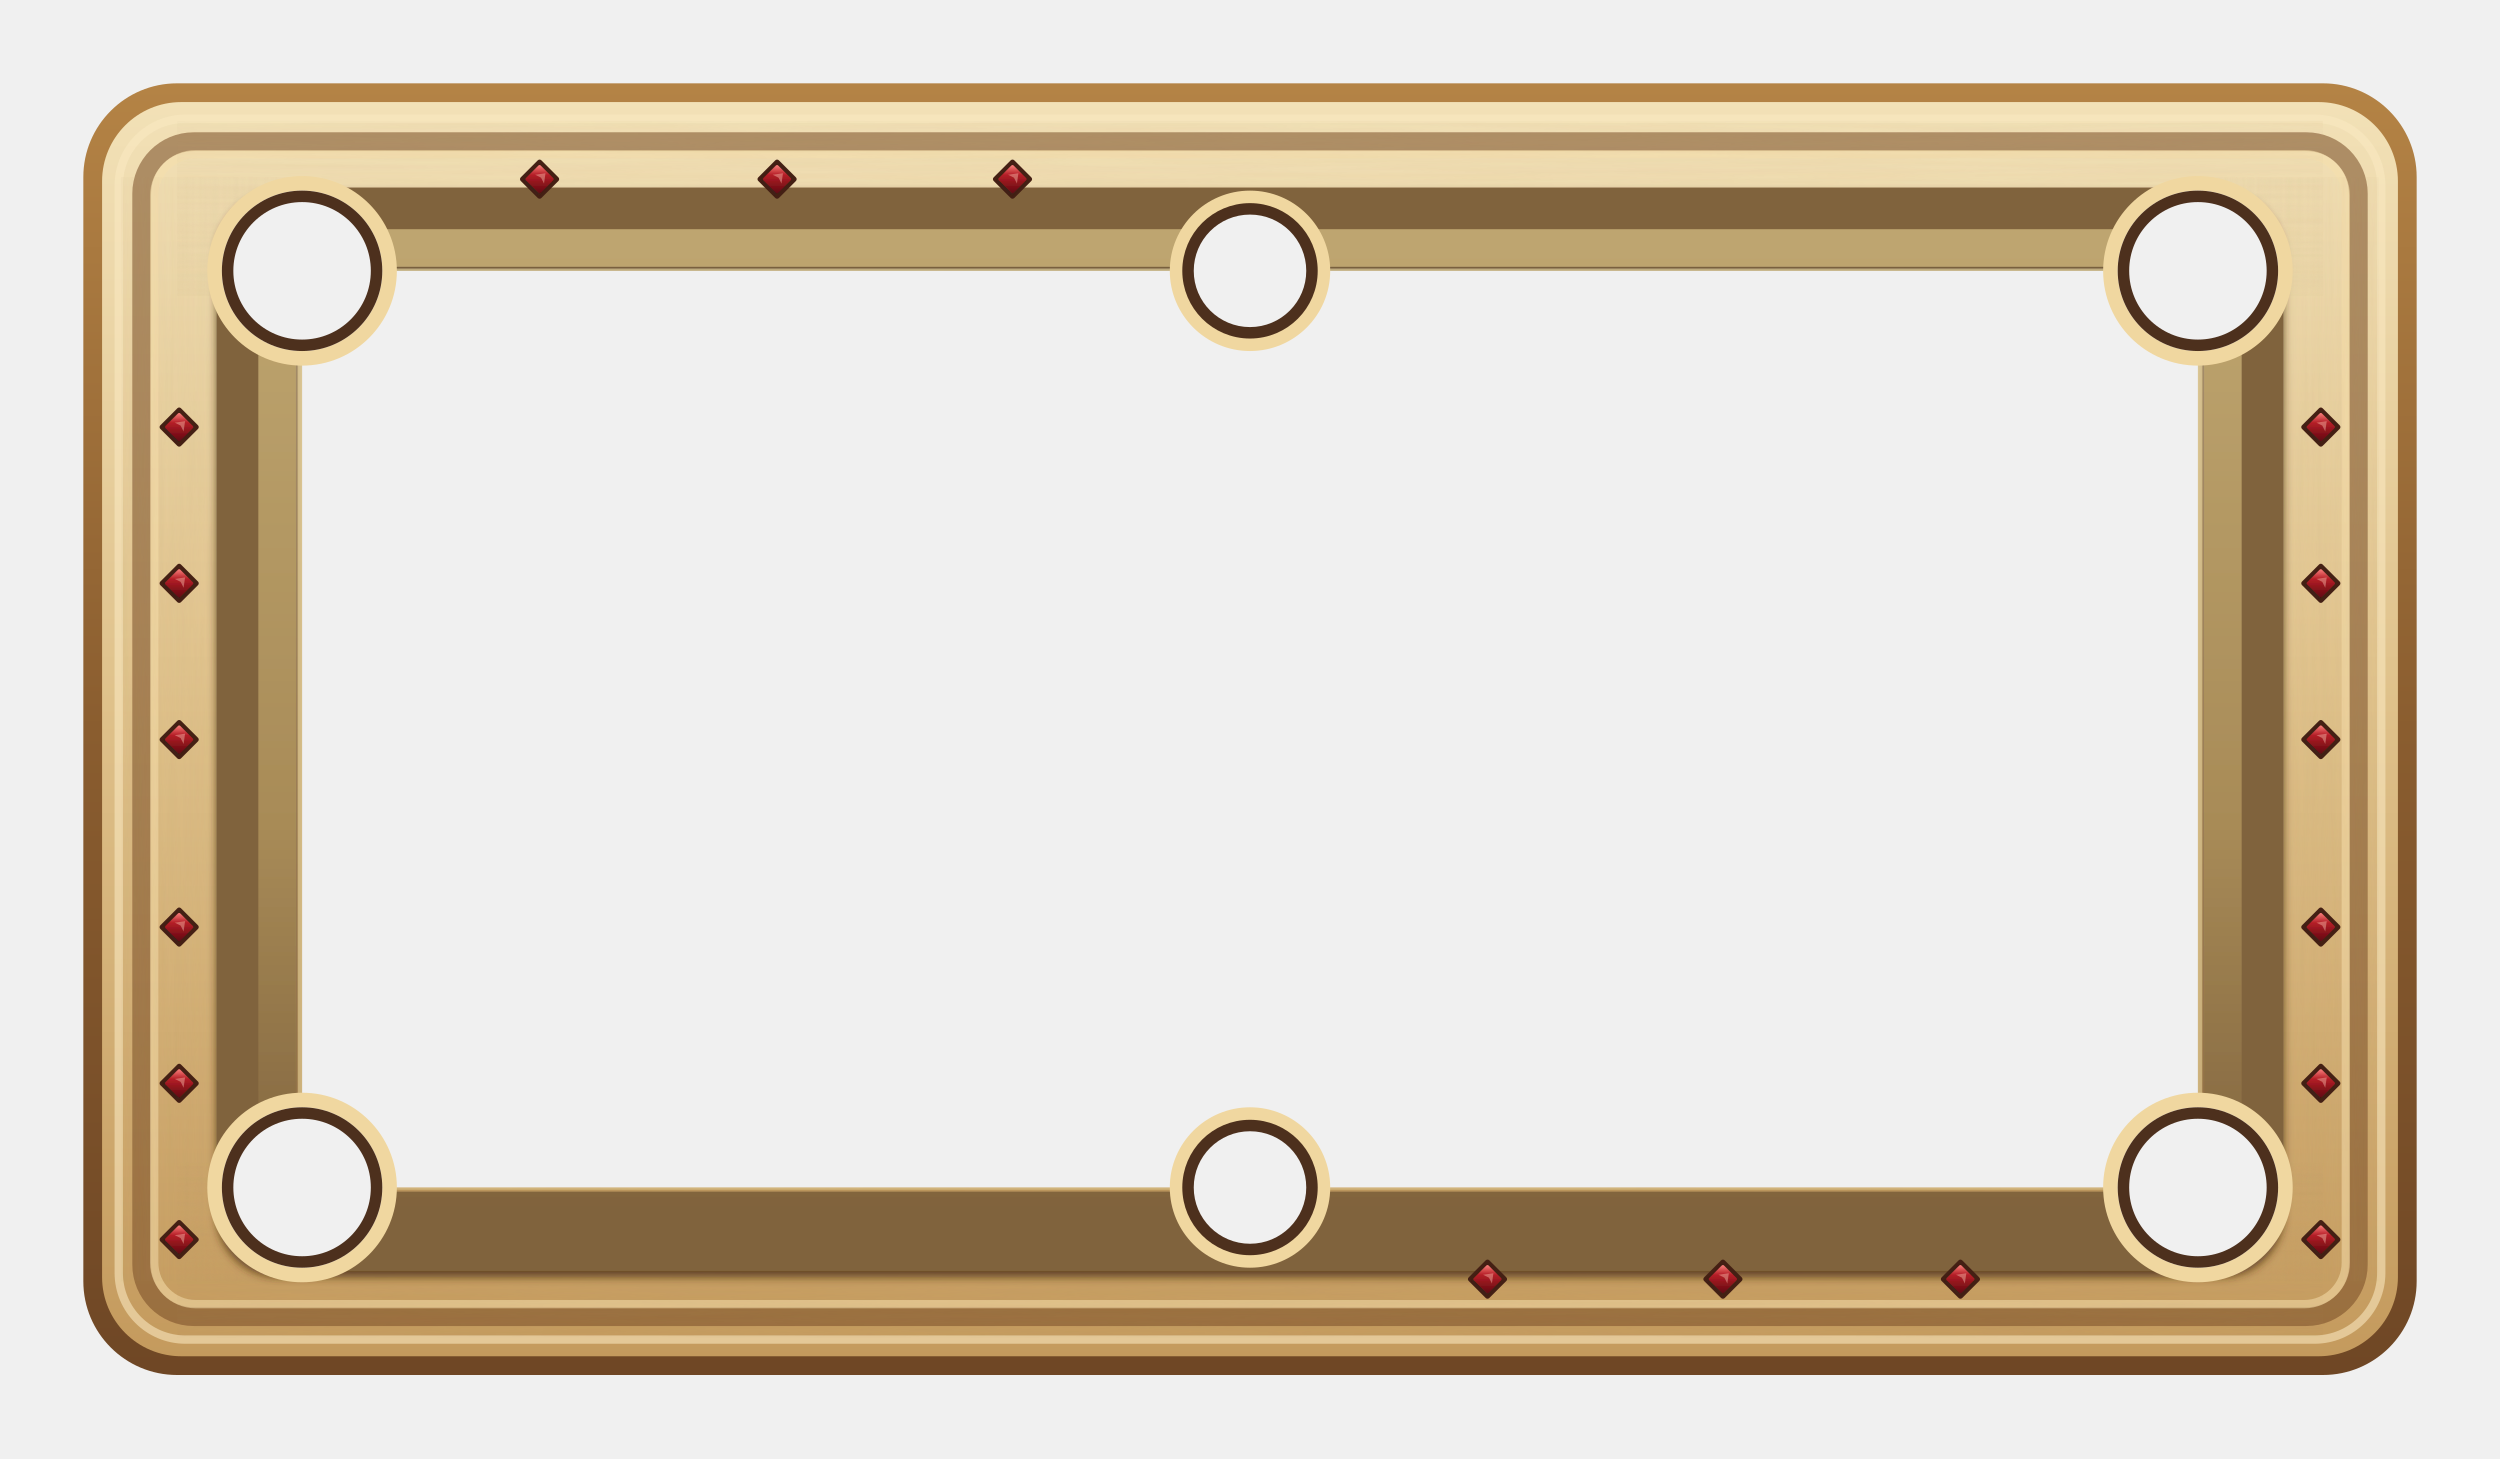
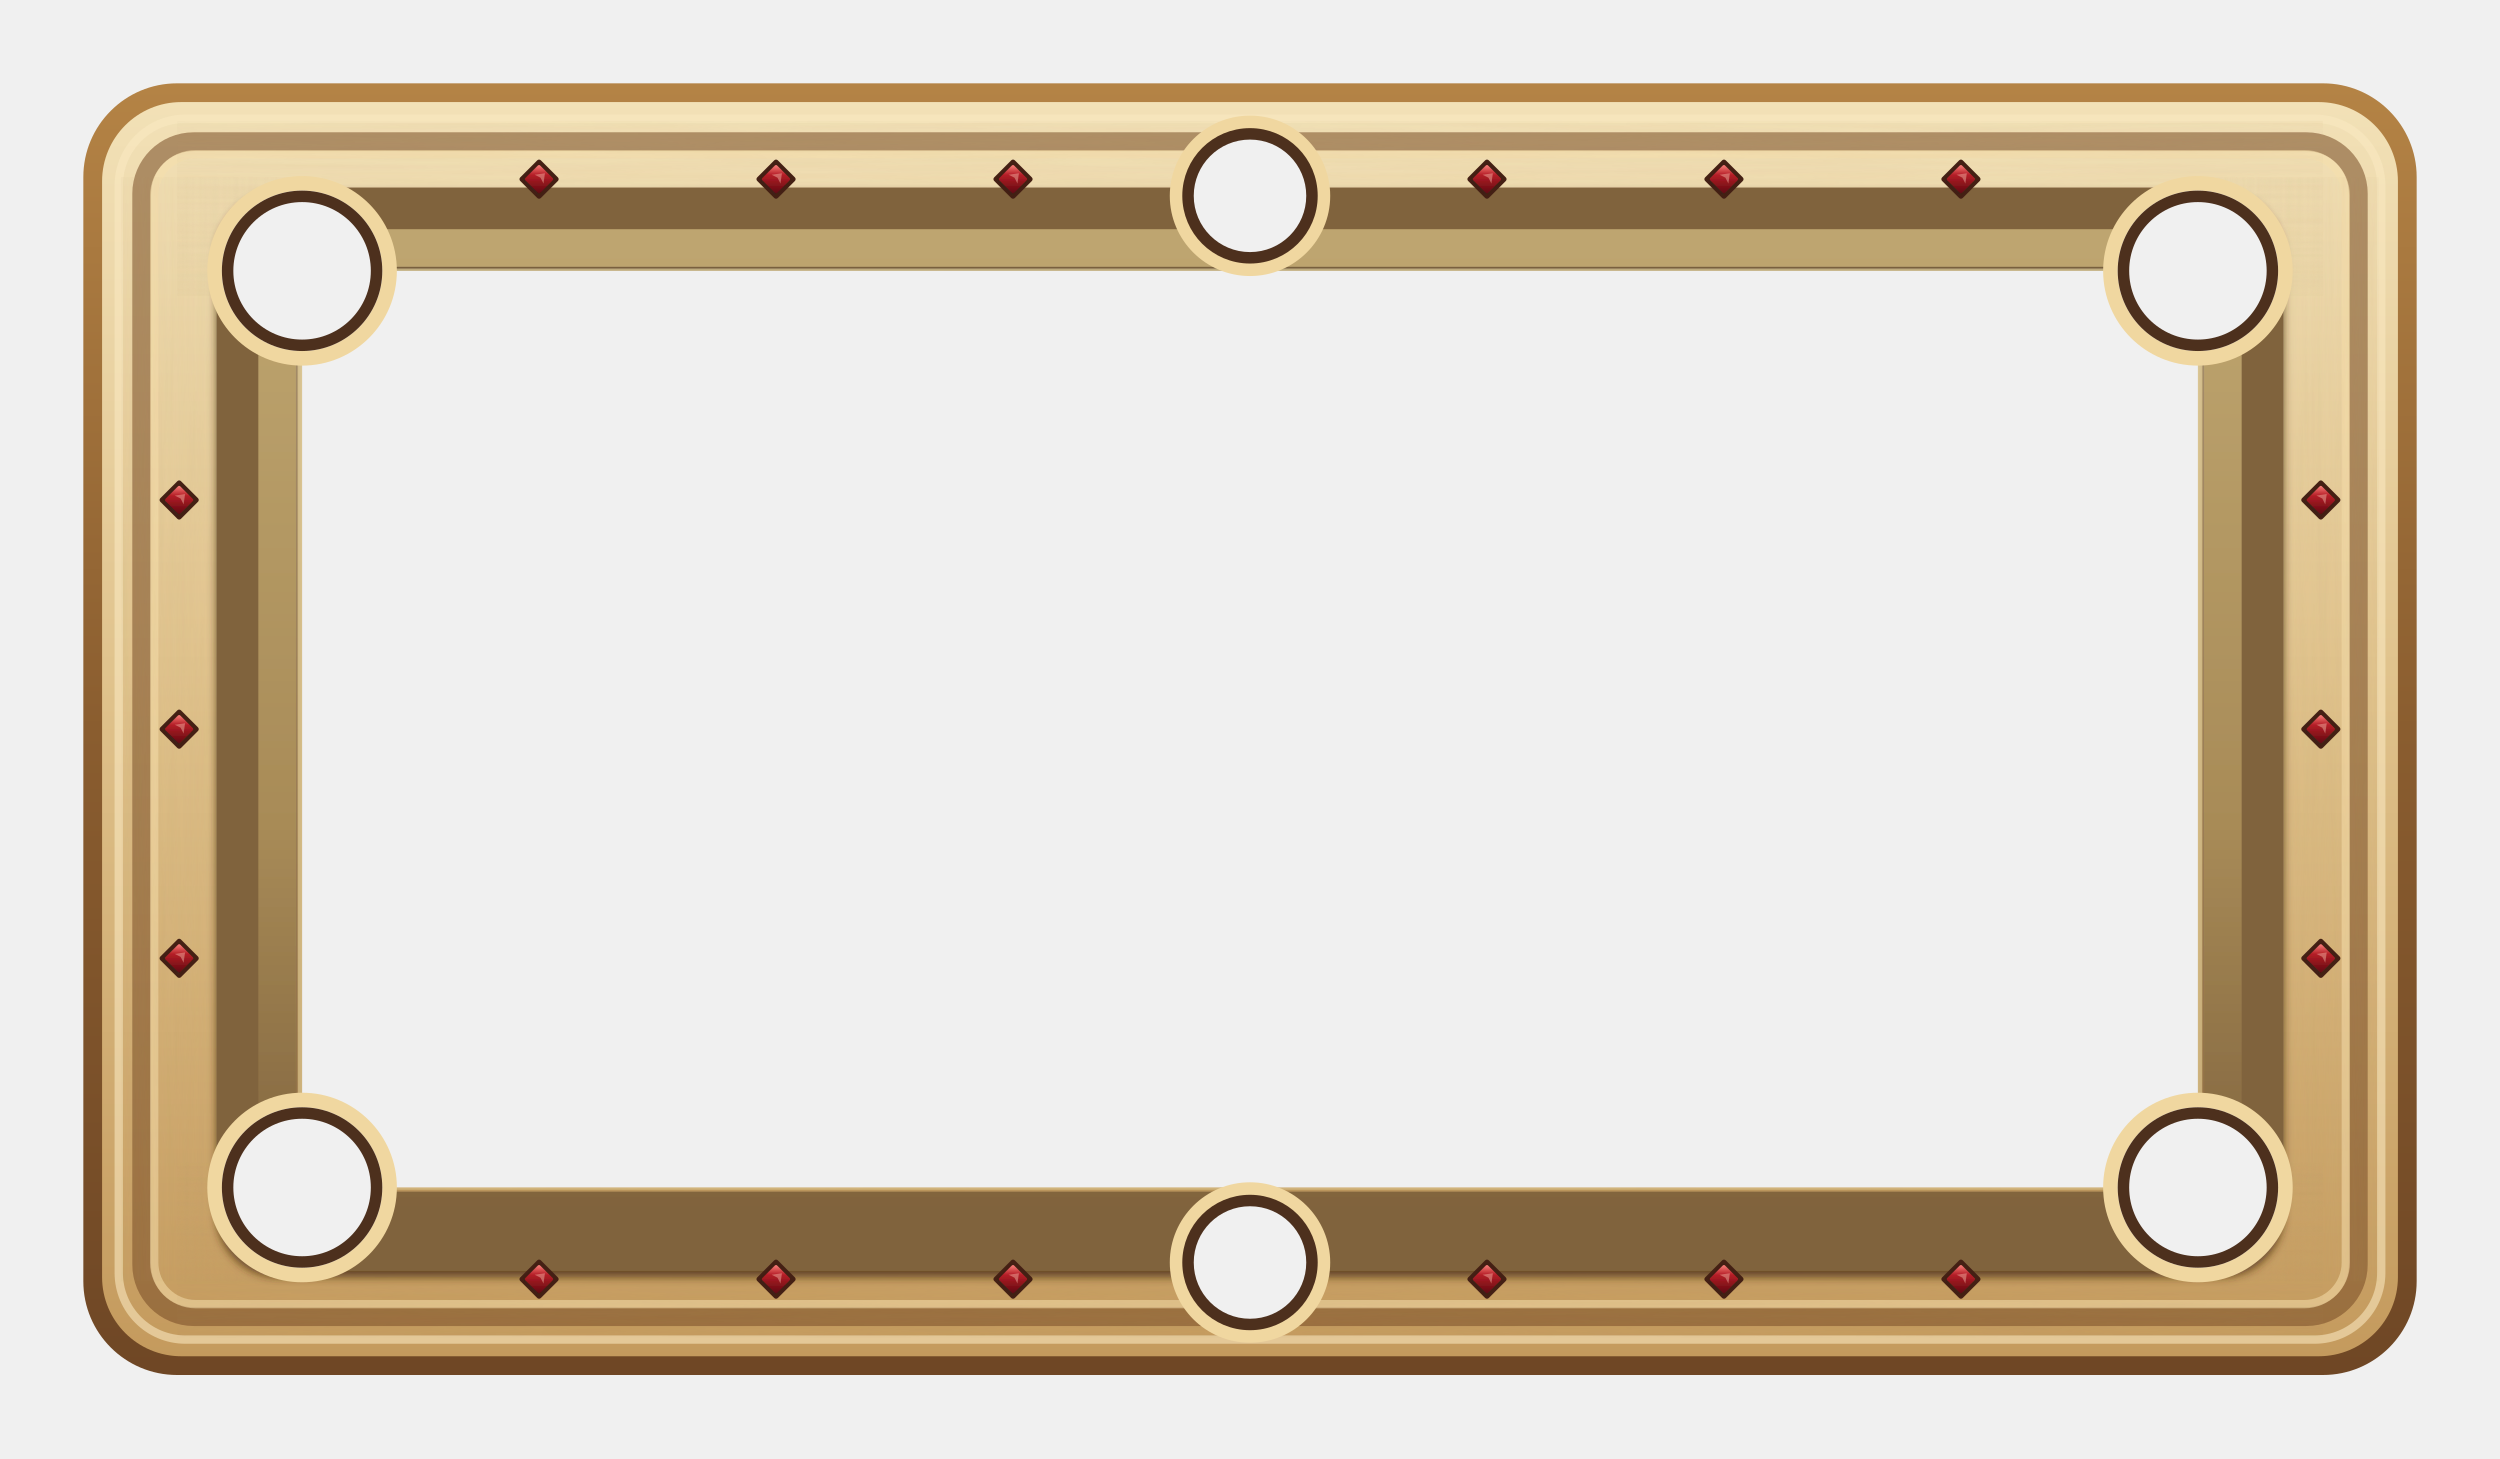
<svg xmlns="http://www.w3.org/2000/svg" width="1200" height="700" viewBox="0 0 1200 700" role="img" aria-label="Transparent white oak billiard table rail overlay">
  <defs>
    <linearGradient id="oakBase" x1="0" y1="0" x2="0" y2="1">
      <stop offset="0" stop-color="#f2e1b7" />
      <stop offset="0.48" stop-color="#dfc18a" />
      <stop offset="1" stop-color="#c49a5d" />
    </linearGradient>
    <linearGradient id="oakEdge" x1="0" y1="0" x2="0" y2="1">
      <stop offset="0" stop-color="#b48345" />
      <stop offset="0.5" stop-color="#8a5d2f" />
      <stop offset="1" stop-color="#6f4725" />
    </linearGradient>
    <linearGradient id="cushion" x1="0" y1="0" x2="0" y2="1">
      <stop offset="0" stop-color="#bea56f" />
      <stop offset="0.6" stop-color="#a88b57" />
      <stop offset="1" stop-color="#80633d" />
    </linearGradient>
    <linearGradient id="ruby" x1="0" y1="0" x2="1" y2="1">
      <stop offset="0" stop-color="#ff8580" />
      <stop offset="0.35" stop-color="#b51f27" />
      <stop offset="1" stop-color="#5e0710" />
    </linearGradient>
    <filter id="oakGrain" x="-5%" y="-10%" width="110%" height="120%">
      <feTurbulence type="fractalNoise" baseFrequency="0.012 0.42" numOctaves="2" seed="18" result="noise" />
      <feColorMatrix in="noise" type="matrix" values="           0.36 0    0    0 0.23           0    0.25 0    0 0.14           0    0    0.13 0 0.05           0    0    0    0.24 0" />
    </filter>
    <filter id="oakGrainVertical" x="-10%" y="-5%" width="120%" height="110%">
      <feTurbulence type="fractalNoise" baseFrequency="0.42 0.012" numOctaves="2" seed="27" result="noise" />
      <feColorMatrix in="noise" type="matrix" values="           0.36 0    0    0 0.23           0    0.25 0    0 0.14           0    0    0.13 0 0.05           0    0    0    0.24 0" />
    </filter>
    <filter id="cushionInset" x="-10%" y="-10%" width="120%" height="120%">
      <feDropShadow dx="0" dy="3" stdDeviation="2" flood-color="#442b18" flood-opacity="0.75" />
    </filter>
    <filter id="rubyInset" x="-80%" y="-80%" width="260%" height="260%">
      <feDropShadow dx="0" dy="1" stdDeviation="0.55" flood-color="#3e1f14" flood-opacity="0.9" />
    </filter>
    <mask id="tableCutouts" maskUnits="userSpaceOnUse" x="0" y="0" width="1200" height="700">
      <rect width="1200" height="700" fill="white" />
      <rect x="145" y="130" width="910" height="440" rx="8" fill="black" />
      <circle cx="145" cy="130" r="43" fill="black" />
-       <circle cx="600" cy="130" r="36" fill="black" />
+       <circle cx="600" cy="94" r="36" fill="black" />
      <circle cx="1055" cy="130" r="43" fill="black" />
      <circle cx="145" cy="570" r="43" fill="black" />
-       <circle cx="600" cy="570" r="36" fill="black" />
+       <circle cx="600" cy="606" r="36" fill="black" />
      <circle cx="1055" cy="570" r="43" fill="black" />
    </mask>
    <mask id="pocketCenter" maskUnits="userSpaceOnUse" x="0" y="0" width="1200" height="700">
      <rect width="1200" height="700" fill="white" />
      <circle cx="145" cy="130" r="33" fill="black" />
-       <circle cx="600" cy="130" r="27" fill="black" />
+       <circle cx="600" cy="94" r="27" fill="black" />
      <circle cx="1055" cy="130" r="33" fill="black" />
      <circle cx="145" cy="570" r="33" fill="black" />
-       <circle cx="600" cy="570" r="27" fill="black" />
+       <circle cx="600" cy="606" r="27" fill="black" />
      <circle cx="1055" cy="570" r="33" fill="black" />
    </mask>
    <clipPath id="topBottomClip">
      <path fill-rule="evenodd" d="           M 85 58 H 1115 V 142 H 85 Z           M 85 558 H 1115 V 642 H 85 Z         " />
    </clipPath>
    <clipPath id="sideClip">
      <path fill-rule="evenodd" d="           M 58 85 H 142 V 615 H 58 Z           M 1058 85 H 1142 V 615 H 1058 Z         " />
    </clipPath>
    <g id="diamond">
      <rect x="-7" y="-7" width="14" height="14" rx="1.2" fill="#442014" transform="rotate(45)" />
      <rect x="-5" y="-5" width="10" height="10" rx="0.7" fill="url(#ruby)" transform="rotate(45)" filter="url(#rubyInset)" />
      <path d="M 0 -4 L 3 0 L 0 -1 L -3 0 Z" fill="#ffd0bc" opacity="0.4" transform="rotate(45)" />
    </g>
  </defs>
  <g id="outer-rail" mask="url(#tableCutouts)">
    <rect x="40" y="40" width="1120" height="620" rx="45" fill="url(#oakEdge)" />
    <rect x="49" y="49" width="1102" height="602" rx="38" fill="url(#oakBase)" />
    <rect x="57" y="57" width="1086" height="586" rx="32" fill="none" stroke="#f9e9c1" stroke-width="4" opacity="0.58" />
    <rect x="68" y="68" width="1064" height="564" rx="25" fill="none" stroke="#774a25" stroke-width="9" opacity="0.55" />
    <rect x="74" y="74" width="1052" height="552" rx="20" fill="none" stroke="#f6dfac" stroke-width="4" opacity="0.55" />
  </g>
  <g id="oak-grain" mask="url(#tableCutouts)" opacity="0.30">
    <g clip-path="url(#topBottomClip)">
      <rect x="55" y="54" width="1090" height="105" fill="#70491f" filter="url(#oakGrain)" />
      <rect x="55" y="541" width="1090" height="105" fill="#70491f" filter="url(#oakGrain)" />
    </g>
    <g clip-path="url(#sideClip)">
      <rect x="54" y="55" width="105" height="590" fill="#70491f" filter="url(#oakGrainVertical)" />
      <rect x="1041" y="55" width="105" height="590" fill="#70491f" filter="url(#oakGrainVertical)" />
    </g>
  </g>
  <g id="cushion-inset" mask="url(#tableCutouts)" filter="url(#cushionInset)">
    <rect x="118" y="104" width="964" height="492" rx="16" fill="none" stroke="#80633d" stroke-width="28" />
    <rect x="133" y="119" width="934" height="462" rx="10" fill="none" stroke="url(#cushion)" stroke-width="18" />
    <rect x="144" y="130" width="912" height="440" rx="8" fill="none" stroke="#e0ca94" stroke-width="2" opacity="0.44" />
  </g>
  <g id="pocket-bevels" mask="url(#pocketCenter)" fill="none">
    <circle cx="145" cy="130" r="42" stroke="#f0d7a0" stroke-width="7" />
    <circle cx="145" cy="130" r="35" stroke="#4d301d" stroke-width="7" />
-     <circle cx="600" cy="130" r="35" stroke="#f0d7a0" stroke-width="7" />
-     <circle cx="600" cy="130" r="29" stroke="#4d301d" stroke-width="7" />
+     <circle cx="600" cy="94" r="35" stroke="#f0d7a0" stroke-width="7" />
+     <circle cx="600" cy="94" r="29" stroke="#4d301d" stroke-width="7" />
    <circle cx="1055" cy="130" r="42" stroke="#f0d7a0" stroke-width="7" />
    <circle cx="1055" cy="130" r="35" stroke="#4d301d" stroke-width="7" />
    <circle cx="145" cy="570" r="42" stroke="#f0d7a0" stroke-width="7" />
    <circle cx="145" cy="570" r="35" stroke="#4d301d" stroke-width="7" />
-     <circle cx="600" cy="570" r="35" stroke="#f0d7a0" stroke-width="7" />
-     <circle cx="600" cy="570" r="29" stroke="#4d301d" stroke-width="7" />
+     <circle cx="600" cy="606" r="35" stroke="#f0d7a0" stroke-width="7" />
+     <circle cx="600" cy="606" r="29" stroke="#4d301d" stroke-width="7" />
    <circle cx="1055" cy="570" r="42" stroke="#f0d7a0" stroke-width="7" />
    <circle cx="1055" cy="570" r="35" stroke="#4d301d" stroke-width="7" />
  </g>
  <g id="diamond-sights">
-     <use href="#diamond" x="259" y="86" />
-     <use href="#diamond" x="373" y="86" />
-     <use href="#diamond" x="486" y="86" />
-     <use href="#diamond" x="714" y="614" />
-     <use href="#diamond" x="827" y="614" />
-     <use href="#diamond" x="941" y="614" />
-     <use href="#diamond" x="86" y="205" />
-     <use href="#diamond" x="86" y="280" />
-     <use href="#diamond" x="86" y="355" />
-     <use href="#diamond" x="86" y="445" />
-     <use href="#diamond" x="86" y="520" />
-     <use href="#diamond" x="86" y="595" />
-     <use href="#diamond" x="1114" y="205" />
-     <use href="#diamond" x="1114" y="280" />
-     <use href="#diamond" x="1114" y="355" />
-     <use href="#diamond" x="1114" y="445" />
-     <use href="#diamond" x="1114" y="520" />
-     <use href="#diamond" x="1114" y="595" />
+     <use href="#diamond" x="258.75" y="86" />
+     <use href="#diamond" x="372.5" y="86" />
+     <use href="#diamond" x="486.25" y="86" />
+     <use href="#diamond" x="713.75" y="86" />
+     <use href="#diamond" x="827.5" y="86" />
+     <use href="#diamond" x="941.25" y="86" />
+     <use href="#diamond" x="258.75" y="614" />
+     <use href="#diamond" x="372.5" y="614" />
+     <use href="#diamond" x="486.25" y="614" />
+     <use href="#diamond" x="713.75" y="614" />
+     <use href="#diamond" x="827.5" y="614" />
+     <use href="#diamond" x="941.25" y="614" />
+     <use href="#diamond" x="86" y="240" />
+     <use href="#diamond" x="86" y="350" />
+     <use href="#diamond" x="86" y="460" />
+     <use href="#diamond" x="1114" y="240" />
+     <use href="#diamond" x="1114" y="350" />
+     <use href="#diamond" x="1114" y="460" />
  </g>
</svg>
